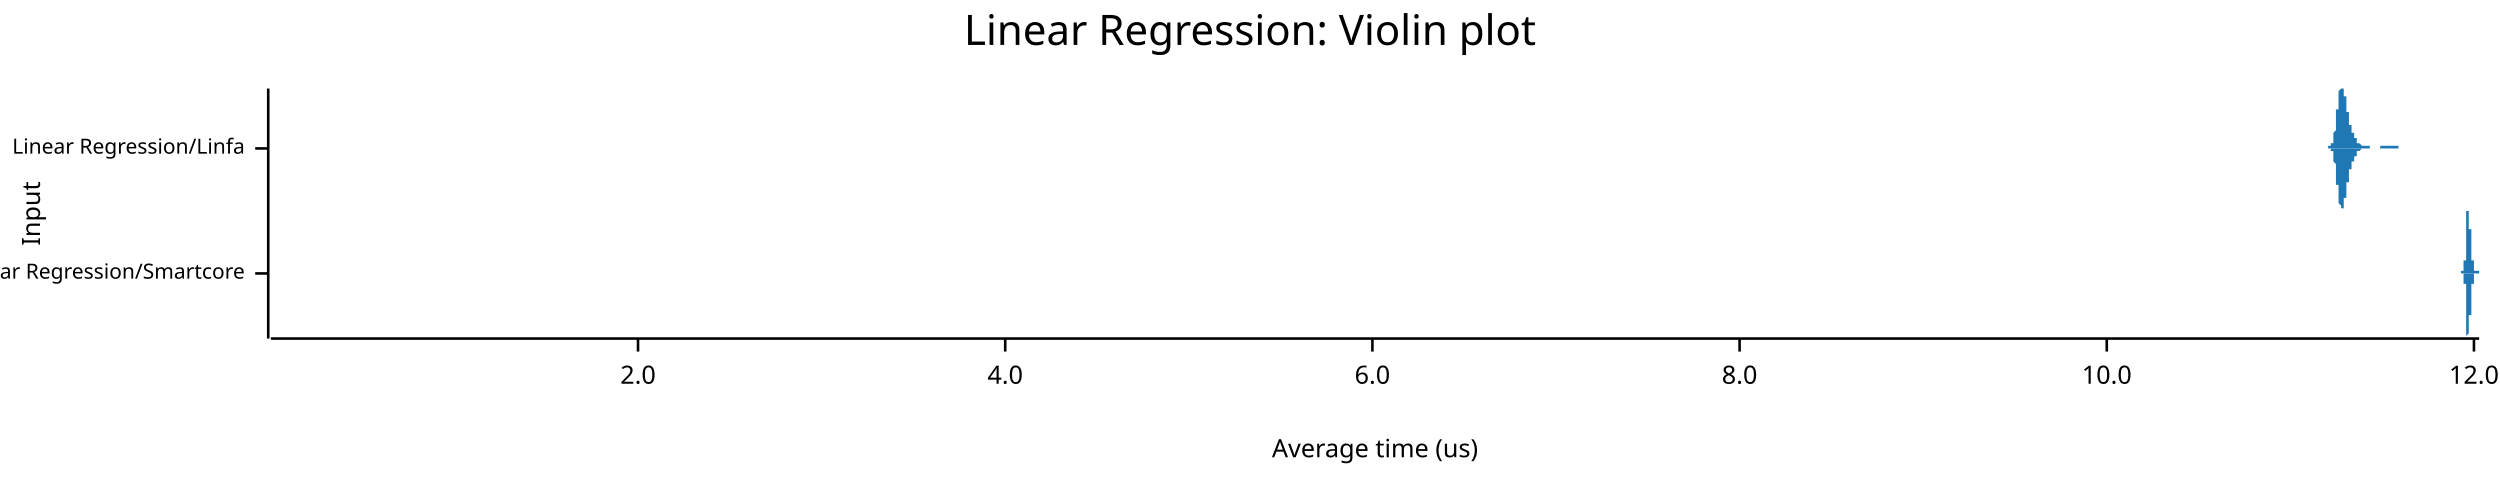
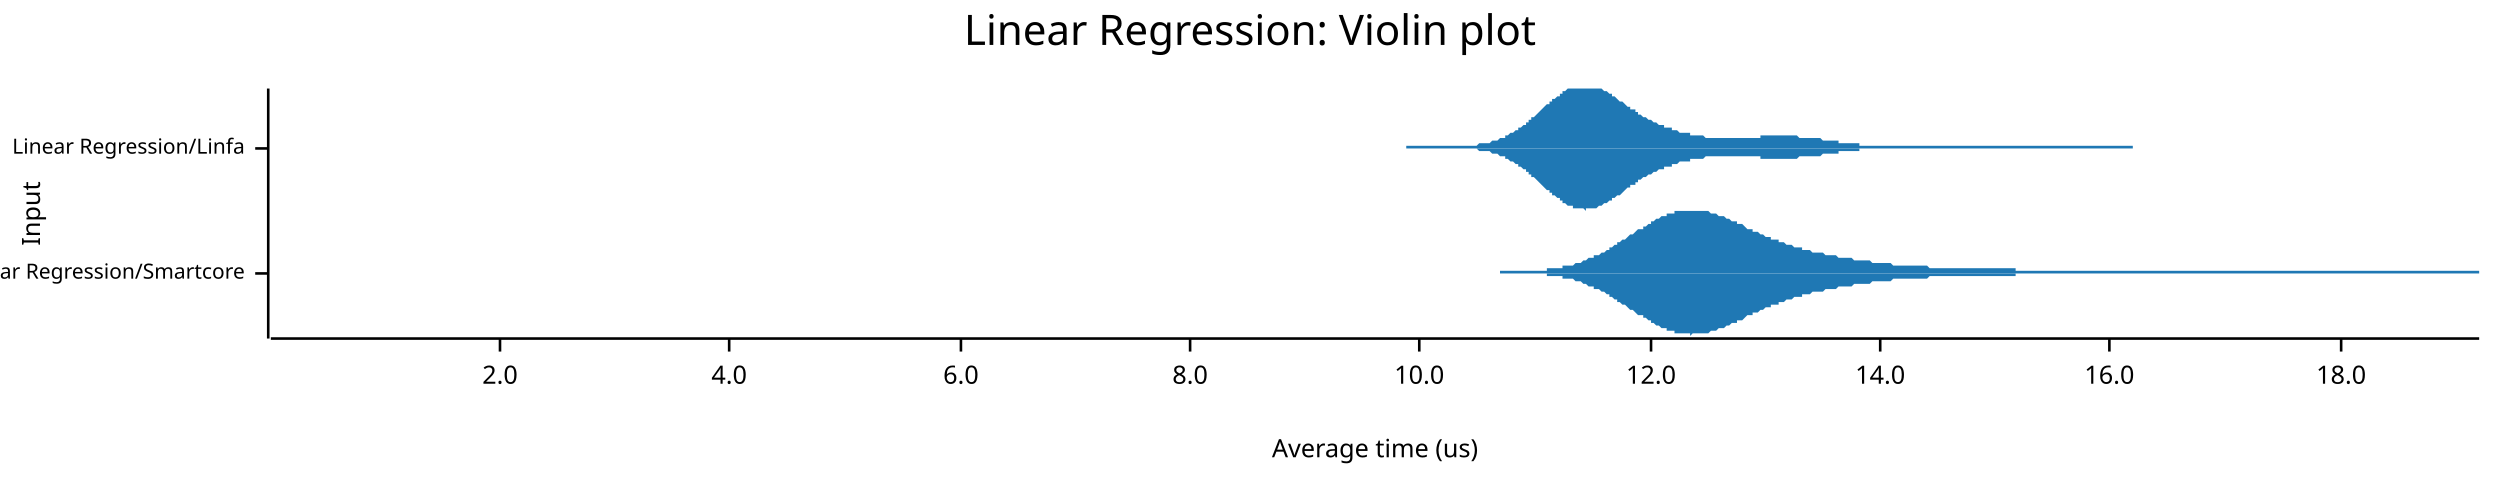
<svg xmlns="http://www.w3.org/2000/svg" width="960" height="186" viewBox="0 0 960 186">
  <text x="480" y="5" dy="0.76em" text-anchor="middle" font-family="sans-serif" font-size="16.129" opacity="1" fill="#000000">
Linear Regression: Violin plot
</text>
  <text x="8" y="82" dy="0.76em" text-anchor="middle" font-family="sans-serif" font-size="9.677" opacity="1" fill="#000000" transform="rotate(270, 8, 82)">
Input
</text>
  <text x="528" y="178" dy="-0.5ex" text-anchor="middle" font-family="sans-serif" font-size="9.677" opacity="1" fill="#000000">
Average time (us)
</text>
  <polyline fill="none" opacity="1" stroke="#000000" stroke-width="1" points="103,34 103,130 " />
  <text x="94" y="105" dy="0.5ex" text-anchor="end" font-family="sans-serif" font-size="8.065" opacity="1" fill="#000000">
Linear Regression/Smartcore
</text>
  <polyline fill="none" opacity="1" stroke="#000000" stroke-width="1" points="98,105 103,105 " />
  <text x="94" y="57" dy="0.5ex" text-anchor="end" font-family="sans-serif" font-size="8.065" opacity="1" fill="#000000">
Linear Regression/Linfa
</text>
  <polyline fill="none" opacity="1" stroke="#000000" stroke-width="1" points="98,57 103,57 " />
  <polyline fill="none" opacity="1" stroke="#000000" stroke-width="1" points="104,130 952,130 " />
-   <text x="245" y="140" dy="0.76em" text-anchor="middle" font-family="sans-serif" font-size="9.677" opacity="1" fill="#000000">
+   <text x="192" y="140" dy="0.76em" text-anchor="middle" font-family="sans-serif" font-size="9.677" opacity="1" fill="#000000">
2.0
</text>
-   <polyline fill="none" opacity="1" stroke="#000000" stroke-width="1" points="245,130 245,135 " />
-   <text x="386" y="140" dy="0.76em" text-anchor="middle" font-family="sans-serif" font-size="9.677" opacity="1" fill="#000000">
+   <polyline fill="none" opacity="1" stroke="#000000" stroke-width="1" points="192,130 192,135 " />
+   <text x="280" y="140" dy="0.76em" text-anchor="middle" font-family="sans-serif" font-size="9.677" opacity="1" fill="#000000">
4.0
</text>
-   <polyline fill="none" opacity="1" stroke="#000000" stroke-width="1" points="386,130 386,135 " />
-   <text x="527" y="140" dy="0.76em" text-anchor="middle" font-family="sans-serif" font-size="9.677" opacity="1" fill="#000000">
+   <polyline fill="none" opacity="1" stroke="#000000" stroke-width="1" points="280,130 280,135 " />
+   <text x="369" y="140" dy="0.76em" text-anchor="middle" font-family="sans-serif" font-size="9.677" opacity="1" fill="#000000">
6.0
</text>
-   <polyline fill="none" opacity="1" stroke="#000000" stroke-width="1" points="527,130 527,135 " />
-   <text x="668" y="140" dy="0.76em" text-anchor="middle" font-family="sans-serif" font-size="9.677" opacity="1" fill="#000000">
+   <polyline fill="none" opacity="1" stroke="#000000" stroke-width="1" points="369,130 369,135 " />
+   <text x="457" y="140" dy="0.76em" text-anchor="middle" font-family="sans-serif" font-size="9.677" opacity="1" fill="#000000">
8.0
</text>
-   <polyline fill="none" opacity="1" stroke="#000000" stroke-width="1" points="668,130 668,135 " />
-   <text x="809" y="140" dy="0.76em" text-anchor="middle" font-family="sans-serif" font-size="9.677" opacity="1" fill="#000000">
+   <polyline fill="none" opacity="1" stroke="#000000" stroke-width="1" points="457,130 457,135 " />
+   <text x="545" y="140" dy="0.76em" text-anchor="middle" font-family="sans-serif" font-size="9.677" opacity="1" fill="#000000">
10.0
</text>
-   <polyline fill="none" opacity="1" stroke="#000000" stroke-width="1" points="809,130 809,135 " />
-   <text x="950" y="140" dy="0.76em" text-anchor="middle" font-family="sans-serif" font-size="9.677" opacity="1" fill="#000000">
+   <polyline fill="none" opacity="1" stroke="#000000" stroke-width="1" points="545,130 545,135 " />
+   <text x="634" y="140" dy="0.76em" text-anchor="middle" font-family="sans-serif" font-size="9.677" opacity="1" fill="#000000">
12.0
</text>
-   <polyline fill="none" opacity="1" stroke="#000000" stroke-width="1" points="950,130 950,135 " />
-   <polygon opacity="1" fill="#1F78B4" points="945,104 945,104 945,104 945,104 945,104 945,104 945,104 945,104 945,104 945,104 945,104 945,104 945,104 945,104 946,104 946,104 946,104 946,104 946,104 946,104 946,104 946,104 946,104 946,104 946,104 946,104 946,104 946,104 946,104 946,104 946,104 946,104 946,104 946,104 946,104 946,104 946,104 946,104 946,104 946,104 946,104 946,104 946,104 946,104 946,104 946,104 946,104 946,104 946,104 946,104 946,104 946,104 946,104 946,104 946,104 946,103 946,103 946,103 946,103 946,103 946,103 946,103 946,103 946,103 946,103 946,103 946,103 946,103 946,103 946,103 946,102 946,102 946,102 946,102 946,102 946,102 946,102 946,102 946,102 946,102 946,102 946,101 946,101 946,101 946,101 946,101 946,101 946,101 946,101 946,101 946,100 946,100 946,100 946,100 946,100 947,100 947,99 947,99 947,99 947,99 947,99 947,99 947,98 947,98 947,98 947,98 947,98 947,97 947,97 947,97 947,97 947,96 947,96 947,96 947,95 947,95 947,95 947,95 947,94 947,94 947,94 947,93 947,93 947,93 947,92 947,92 947,92 947,91 947,91 947,90 947,90 947,90 947,89 947,89 947,89 947,88 947,88 947,88 947,87 947,87 947,87 947,86 947,86 947,86 947,85 947,85 947,85 947,84 947,84 947,84 947,83 947,83 947,83 947,83 947,83 947,82 947,82 947,82 947,82 947,82 947,81 947,81 947,81 947,81 947,81 947,81 947,81 947,81 947,81 947,81 947,81 947,81 947,81 947,81 947,81 947,81 948,81 948,81 948,81 948,81 948,81 948,81 948,81 948,81 948,81 948,81 948,81 948,81 948,81 948,81 948,81 948,81 948,81 948,81 948,81 948,81 948,81 948,81 948,81 948,81 948,81 948,82 948,82 948,82 948,82 948,82 948,82 948,82 948,82 948,82 948,82 948,82 948,82 948,82 948,82 948,82 948,82 948,82 948,82 948,82 948,82 948,82 948,83 948,83 948,83 948,83 948,83 948,83 948,83 948,83 948,83 948,83 948,84 948,84 948,84 948,84 948,84 948,84 948,84 948,85 948,85 948,85 948,85 948,85 948,85 948,86 948,86 948,86 948,86 948,86 948,87 948,87 948,87 948,87 948,88 948,88 948,88 949,88 949,88 949,89 949,89 949,89 949,89 949,90 949,90 949,90 949,90 949,90 949,91 949,91 949,91 949,91 949,91 949,92 949,92 949,92 949,92 949,92 949,92 949,93 949,93 949,93 949,93 949,93 949,93 949,94 949,94 949,94 949,94 949,94 949,94 949,94 949,94 949,95 949,95 949,95 949,95 949,95 949,95 949,95 949,95 949,96 949,96 949,96 949,96 949,96 949,96 949,96 949,96 949,96 949,97 949,97 949,97 949,97 949,97 949,97 949,97 949,97 949,97 949,98 949,98 949,98 949,98 949,98 949,98 949,98 949,98 949,98 949,99 949,99 949,99 949,99 949,99 949,99 949,99 949,99 949,99 949,100 950,100 950,100 950,100 950,100 950,100 950,100 950,100 950,100 950,100 950,101 950,101 950,101 950,101 950,101 950,101 950,101 950,101 950,101 950,101 950,101 950,102 950,102 950,102 950,102 950,102 950,102 950,102 950,102 950,102 950,102 950,102 950,102 950,102 950,102 950,102 950,103 950,103 950,103 950,103 950,103 950,103 950,103 950,103 950,103 950,103 950,103 950,103 950,103 950,103 950,103 950,103 950,103 950,103 950,103 950,103 950,103 950,103 950,103 950,103 950,103 950,103 950,103 950,103 950,103 950,103 950,103 950,103 950,103 950,103 950,103 950,104 950,104 950,104 950,104 950,104 950,104 950,104 950,104 950,104 950,104 950,104 951,104 951,104 951,104 951,104 951,104 951,104 951,104 951,104 951,104 951,104 951,104 951,104 951,104 951,104 951,104 951,104 951,104 951,104 951,104 951,104 951,104 951,104 951,104 951,104 951,104 951,104 951,104 951,104 951,104 951,104 951,104 951,104 951,104 951,104 951,104 951,104 951,104 951,104 951,104 951,104 951,104 951,104 951,104 951,104 951,104 951,104 951,104 951,104 951,104 951,104 951,104 951,104 951,104 951,104 951,104 951,104 951,104 951,104 951,104 951,104 951,104 951,104 951,104 951,104 951,104 951,104 951,104 951,104 951,104 951,104 951,104 951,104 951,104 951,104 951,104 951,104 951,104 951,104 951,104 951,104 952,104 952,105 945,105 " />
-   <polygon opacity="1" fill="#1F78B4" points="945,105 945,105 945,105 945,105 945,105 945,105 945,105 945,105 945,105 945,105 945,105 945,105 945,105 945,105 946,105 946,105 946,105 946,105 946,105 946,105 946,105 946,105 946,105 946,105 946,105 946,105 946,105 946,105 946,105 946,105 946,105 946,105 946,105 946,105 946,105 946,105 946,105 946,105 946,105 946,105 946,105 946,105 946,105 946,105 946,105 946,105 946,105 946,105 946,105 946,105 946,105 946,105 946,105 946,105 946,105 946,106 946,106 946,106 946,106 946,106 946,106 946,106 946,106 946,106 946,106 946,106 946,106 946,106 946,106 946,106 946,107 946,107 946,107 946,107 946,107 946,107 946,107 946,107 946,107 946,107 946,107 946,108 946,108 946,108 946,108 946,108 946,108 946,108 946,108 946,108 946,109 946,109 946,109 946,109 946,109 947,109 947,110 947,110 947,110 947,110 947,110 947,110 947,111 947,111 947,111 947,111 947,111 947,112 947,112 947,112 947,112 947,113 947,113 947,113 947,114 947,114 947,114 947,114 947,115 947,115 947,115 947,116 947,116 947,116 947,117 947,117 947,117 947,118 947,118 947,119 947,119 947,119 947,120 947,120 947,120 947,121 947,121 947,121 947,122 947,122 947,122 947,123 947,123 947,123 947,124 947,124 947,124 947,125 947,125 947,125 947,126 947,126 947,126 947,126 947,126 947,127 947,127 947,127 947,127 947,127 947,128 947,128 947,128 947,128 947,128 947,128 947,128 947,128 947,128 947,128 947,128 947,128 947,128 947,128 947,129 947,129 948,128 948,128 948,128 948,128 948,128 948,128 948,128 948,128 948,128 948,128 948,128 948,128 948,128 948,128 948,128 948,128 948,128 948,128 948,128 948,128 948,128 948,128 948,128 948,128 948,128 948,127 948,127 948,127 948,127 948,127 948,127 948,127 948,127 948,127 948,127 948,127 948,127 948,127 948,127 948,127 948,127 948,127 948,127 948,127 948,127 948,127 948,126 948,126 948,126 948,126 948,126 948,126 948,126 948,126 948,126 948,126 948,125 948,125 948,125 948,125 948,125 948,125 948,125 948,124 948,124 948,124 948,124 948,124 948,124 948,123 948,123 948,123 948,123 948,123 948,122 948,122 948,122 948,122 948,121 948,121 948,121 949,121 949,121 949,120 949,120 949,120 949,120 949,119 949,119 949,119 949,119 949,119 949,118 949,118 949,118 949,118 949,118 949,117 949,117 949,117 949,117 949,117 949,117 949,116 949,116 949,116 949,116 949,116 949,116 949,115 949,115 949,115 949,115 949,115 949,115 949,115 949,115 949,114 949,114 949,114 949,114 949,114 949,114 949,114 949,114 949,113 949,113 949,113 949,113 949,113 949,113 949,113 949,113 949,113 949,112 949,112 949,112 949,112 949,112 949,112 949,112 949,112 949,112 949,111 949,111 949,111 949,111 949,111 949,111 949,111 949,111 949,111 949,110 949,110 949,110 949,110 949,110 949,110 949,110 949,110 949,110 949,109 950,109 950,109 950,109 950,109 950,109 950,109 950,109 950,109 950,109 950,108 950,108 950,108 950,108 950,108 950,108 950,108 950,108 950,108 950,108 950,108 950,107 950,107 950,107 950,107 950,107 950,107 950,107 950,107 950,107 950,107 950,107 950,107 950,107 950,107 950,107 950,106 950,106 950,106 950,106 950,106 950,106 950,106 950,106 950,106 950,106 950,106 950,106 950,106 950,106 950,106 950,106 950,106 950,106 950,106 950,106 950,106 950,106 950,106 950,106 950,106 950,106 950,106 950,106 950,106 950,106 950,106 950,106 950,106 950,106 950,106 950,105 950,105 950,105 950,105 950,105 950,105 950,105 950,105 950,105 950,105 950,105 951,105 951,105 951,105 951,105 951,105 951,105 951,105 951,105 951,105 951,105 951,105 951,105 951,105 951,105 951,105 951,105 951,105 951,105 951,105 951,105 951,105 951,105 951,105 951,105 951,105 951,105 951,105 951,105 951,105 951,105 951,105 951,105 951,105 951,105 951,105 951,105 951,105 951,105 951,105 951,105 951,105 951,105 951,105 951,105 951,105 951,105 951,105 951,105 951,105 951,105 951,105 951,105 951,105 951,105 951,105 951,105 951,105 951,105 951,105 951,105 951,105 951,105 951,105 951,105 951,105 951,105 951,105 951,105 951,105 951,105 951,105 951,105 951,105 951,105 951,105 951,105 951,105 951,105 951,105 951,105 952,105 952,105 945,105 " />
-   <polygon opacity="1" fill="#1F78B4" points="894,56 894,56 894,56 894,56 894,56 894,56 894,56 894,56 894,56 894,56 894,56 894,56 894,56 894,56 894,56 895,56 895,56 895,56 895,56 895,56 895,56 895,56 895,56 895,56 895,56 895,56 895,56 895,56 895,55 895,55 895,55 895,55 895,55 896,55 896,55 896,55 896,54 896,54 896,54 896,54 896,54 896,53 896,53 896,53 896,52 896,52 896,52 896,52 896,51 896,51 896,51 897,50 897,50 897,49 897,49 897,49 897,48 897,48 897,47 897,47 897,46 897,46 897,45 897,45 897,44 897,44 897,43 897,43 897,42 898,42 898,41 898,41 898,41 898,40 898,40 898,39 898,39 898,38 898,38 898,37 898,37 898,37 898,36 898,36 898,35 898,35 898,35 899,34 899,34 899,34 899,34 899,34 899,34 899,34 899,34 899,34 899,34 899,34 899,34 899,34 899,34 899,34 899,34 899,34 899,34 900,34 900,34 900,34 900,34 900,34 900,34 900,34 900,34 900,34 900,34 900,35 900,35 900,35 900,35 900,36 900,36 900,36 900,37 901,37 901,37 901,38 901,38 901,38 901,39 901,39 901,40 901,40 901,40 901,41 901,41 901,41 901,42 901,42 901,42 901,43 901,43 902,43 902,44 902,44 902,44 902,45 902,45 902,45 902,45 902,46 902,46 902,46 902,47 902,47 902,47 902,47 902,48 902,48 902,48 903,48 903,48 903,49 903,49 903,49 903,49 903,49 903,50 903,50 903,50 903,50 903,50 903,50 903,51 903,51 903,51 903,51 903,51 904,51 904,51 904,52 904,52 904,52 904,52 904,52 904,52 904,52 904,52 904,52 904,53 904,53 904,53 904,53 904,53 904,53 904,53 905,53 905,53 905,53 905,53 905,54 905,54 905,54 905,54 905,54 905,54 905,54 905,54 905,54 905,54 905,54 905,54 905,54 905,55 906,55 906,55 906,55 906,55 906,55 906,55 906,55 906,55 906,55 906,55 906,55 906,55 906,55 906,55 906,55 906,55 906,55 906,55 907,56 907,56 907,56 907,56 907,56 907,56 907,56 907,56 907,56 907,56 907,56 907,56 907,56 907,56 907,56 907,56 907,56 907,56 908,56 908,56 908,56 908,56 908,56 908,56 908,56 908,56 908,56 908,56 908,56 908,56 908,56 908,56 908,56 908,56 908,56 908,56 908,56 909,56 909,56 909,56 909,56 909,56 909,56 909,56 909,56 909,56 909,56 909,56 909,56 909,56 909,56 909,56 909,56 909,56 909,56 910,56 910,56 910,56 910,56 910,56 910,56 910,56 910,56 910,56 910,56 910,57 910,57 910,57 910,57 910,57 910,57 910,57 910,57 911,57 911,57 911,57 911,57 911,57 911,57 911,57 911,57 911,57 911,57 911,57 911,57 911,57 911,57 911,57 911,57 911,57 911,57 912,57 912,57 912,57 912,57 912,57 912,57 912,57 912,57 912,57 912,57 912,57 912,57 912,57 912,57 912,57 912,57 912,57 912,57 913,57 913,57 913,57 913,57 913,57 913,57 913,57 913,57 913,57 913,57 913,57 913,57 913,57 913,57 913,57 913,57 913,57 913,57 914,57 914,57 914,57 914,57 914,57 914,57 914,57 914,57 914,57 914,57 914,57 914,56 914,56 914,56 914,56 914,56 914,56 914,56 915,56 915,56 915,56 915,56 915,56 915,56 915,56 915,56 915,56 915,56 915,56 915,56 915,56 915,56 915,56 915,56 915,56 915,56 916,56 916,56 916,56 916,56 916,56 916,56 916,56 916,56 916,56 916,56 916,56 916,56 916,56 916,56 916,56 916,56 916,56 916,56 917,56 917,56 917,56 917,56 917,56 917,56 917,56 917,56 917,56 917,56 917,56 917,56 917,56 917,56 917,56 917,56 917,56 917,56 918,56 918,56 918,56 918,56 918,56 918,56 918,56 918,56 918,56 918,56 918,56 918,56 918,56 918,56 918,56 918,56 918,56 918,56 919,56 919,56 919,56 919,56 919,56 919,56 919,56 919,56 919,56 919,56 919,56 919,56 919,56 919,56 919,56 919,56 919,56 919,56 920,56 920,56 920,56 920,56 920,56 920,56 920,56 920,56 920,56 920,56 920,56 920,56 920,56 920,56 920,56 920,56 920,56 920,56 921,56 921,56 921,56 921,56 921,56 921,56 921,56 921,56 921,56 921,56 921,56 921,56 921,56 921,56 921,56 921,56 921,57 894,57 " />
-   <polygon opacity="1" fill="#1F78B4" points="894,57 894,57 894,57 894,57 894,57 894,57 894,57 894,57 894,57 894,57 894,57 894,57 894,57 894,57 894,57 895,57 895,57 895,57 895,57 895,57 895,57 895,57 895,57 895,57 895,57 895,57 895,57 895,57 895,58 895,58 895,58 895,58 895,58 896,58 896,58 896,58 896,59 896,59 896,59 896,59 896,59 896,60 896,60 896,60 896,61 896,61 896,61 896,61 896,62 896,62 896,62 897,63 897,63 897,64 897,64 897,64 897,65 897,65 897,66 897,66 897,67 897,67 897,68 897,68 897,69 897,69 897,70 897,70 897,71 898,71 898,72 898,72 898,72 898,73 898,73 898,74 898,74 898,75 898,75 898,76 898,76 898,76 898,77 898,77 898,78 898,78 898,78 899,79 899,79 899,79 899,79 899,80 899,80 899,80 899,80 899,80 899,80 899,80 899,80 899,80 899,81 899,81 899,80 899,80 899,80 900,80 900,80 900,80 900,80 900,80 900,80 900,79 900,79 900,79 900,79 900,78 900,78 900,78 900,78 900,77 900,77 900,77 900,76 901,76 901,76 901,75 901,75 901,75 901,74 901,74 901,73 901,73 901,73 901,72 901,72 901,72 901,71 901,71 901,71 901,70 901,70 902,70 902,69 902,69 902,69 902,68 902,68 902,68 902,68 902,67 902,67 902,67 902,66 902,66 902,66 902,66 902,65 902,65 902,65 903,65 903,65 903,64 903,64 903,64 903,64 903,64 903,63 903,63 903,63 903,63 903,63 903,63 903,62 903,62 903,62 903,62 903,62 904,62 904,62 904,61 904,61 904,61 904,61 904,61 904,61 904,61 904,61 904,61 904,60 904,60 904,60 904,60 904,60 904,60 904,60 905,60 905,60 905,60 905,60 905,59 905,59 905,59 905,59 905,59 905,59 905,59 905,59 905,59 905,59 905,59 905,59 905,59 905,58 906,58 906,58 906,58 906,58 906,58 906,58 906,58 906,58 906,58 906,58 906,58 906,58 906,58 906,58 906,58 906,58 906,58 906,58 907,57 907,57 907,57 907,57 907,57 907,57 907,57 907,57 907,57 907,57 907,57 907,57 907,57 907,57 907,57 907,57 907,57 907,57 908,57 908,57 908,57 908,57 908,57 908,57 908,57 908,57 908,57 908,57 908,57 908,57 908,57 908,57 908,57 908,57 908,57 908,57 908,57 909,57 909,57 909,57 909,57 909,57 909,57 909,57 909,57 909,57 909,57 909,57 909,57 909,57 909,57 909,57 909,57 909,57 909,57 910,57 910,57 910,57 910,57 910,57 910,57 910,57 910,57 910,57 910,57 910,57 910,57 910,57 910,57 910,57 910,57 910,57 910,57 911,57 911,57 911,57 911,57 911,57 911,57 911,57 911,57 911,57 911,57 911,57 911,57 911,57 911,57 911,57 911,57 911,57 911,57 912,57 912,57 912,57 912,57 912,57 912,57 912,57 912,57 912,57 912,57 912,57 912,57 912,57 912,57 912,57 912,57 912,57 912,57 913,57 913,57 913,57 913,57 913,57 913,57 913,57 913,57 913,57 913,57 913,57 913,57 913,57 913,57 913,57 913,57 913,57 913,57 914,57 914,57 914,57 914,57 914,57 914,57 914,57 914,57 914,57 914,57 914,57 914,57 914,57 914,57 914,57 914,57 914,57 914,57 915,57 915,57 915,57 915,57 915,57 915,57 915,57 915,57 915,57 915,57 915,57 915,57 915,57 915,57 915,57 915,57 915,57 915,57 916,57 916,57 916,57 916,57 916,57 916,57 916,57 916,57 916,57 916,57 916,57 916,57 916,57 916,57 916,57 916,57 916,57 916,57 917,57 917,57 917,57 917,57 917,57 917,57 917,57 917,57 917,57 917,57 917,57 917,57 917,57 917,57 917,57 917,57 917,57 917,57 918,57 918,57 918,57 918,57 918,57 918,57 918,57 918,57 918,57 918,57 918,57 918,57 918,57 918,57 918,57 918,57 918,57 918,57 919,57 919,57 919,57 919,57 919,57 919,57 919,57 919,57 919,57 919,57 919,57 919,57 919,57 919,57 919,57 919,57 919,57 919,57 920,57 920,57 920,57 920,57 920,57 920,57 920,57 920,57 920,57 920,57 920,57 920,57 920,57 920,57 920,57 920,57 920,57 920,57 921,57 921,57 921,57 921,57 921,57 921,57 921,57 921,57 921,57 921,57 921,57 921,57 921,57 921,57 921,57 921,57 921,57 894,57 " />
+   <polyline fill="none" opacity="1" stroke="#000000" stroke-width="1" points="634,130 634,135 " />
+   <text x="722" y="140" dy="0.76em" text-anchor="middle" font-family="sans-serif" font-size="9.677" opacity="1" fill="#000000">
+ 14.0
+ </text>
+   <polyline fill="none" opacity="1" stroke="#000000" stroke-width="1" points="722,130 722,135 " />
+   <text x="810" y="140" dy="0.76em" text-anchor="middle" font-family="sans-serif" font-size="9.677" opacity="1" fill="#000000">
+ 16.0
+ </text>
+   <polyline fill="none" opacity="1" stroke="#000000" stroke-width="1" points="810,130 810,135 " />
+   <text x="899" y="140" dy="0.76em" text-anchor="middle" font-family="sans-serif" font-size="9.677" opacity="1" fill="#000000">
+ 18.0
+ </text>
+   <polyline fill="none" opacity="1" stroke="#000000" stroke-width="1" points="899,130 899,135 " />
+   <polygon opacity="1" fill="#1F78B4" points="576,104 576,104 577,104 578,104 579,104 579,104 580,104 581,104 582,104 582,104 583,104 584,104 585,104 585,104 586,104 587,104 588,104 588,104 589,104 590,104 591,104 591,104 592,104 593,104 594,104 594,103 595,103 596,103 597,103 597,103 598,103 599,103 600,103 600,102 601,102 602,102 603,102 603,102 604,102 605,101 606,101 606,101 607,101 608,100 609,100 609,100 610,99 611,99 612,99 612,98 613,98 614,98 615,97 615,97 616,97 617,96 618,96 618,95 619,95 620,94 621,94 621,93 622,93 623,92 624,92 625,91 625,91 626,90 627,90 628,89 628,89 629,88 630,88 631,88 631,87 632,87 633,86 634,86 634,85 635,85 636,84 637,84 637,84 638,83 639,83 640,83 640,82 641,82 642,82 643,82 643,81 644,81 645,81 646,81 646,81 647,81 648,81 649,81 649,81 650,81 651,81 652,81 652,81 653,81 654,81 655,81 655,81 656,81 657,82 658,82 658,82 659,82 660,83 661,83 661,83 662,83 663,84 664,84 664,84 665,85 666,85 667,85 667,86 668,86 669,86 670,87 670,87 671,88 672,88 673,88 673,89 674,89 675,89 676,90 676,90 677,90 678,91 679,91 680,91 680,92 681,92 682,92 683,92 683,93 684,93 685,93 686,94 686,94 687,94 688,94 689,95 689,95 690,95 691,95 692,95 692,96 693,96 694,96 695,96 695,96 696,97 697,97 698,97 698,97 699,97 700,97 701,98 701,98 702,98 703,98 704,98 704,98 705,98 706,99 707,99 707,99 708,99 709,99 710,99 710,99 711,99 712,100 713,100 713,100 714,100 715,100 716,100 716,100 717,100 718,100 719,101 719,101 720,101 721,101 722,101 722,101 723,101 724,101 725,101 725,101 726,101 727,102 728,102 728,102 729,102 730,102 731,102 731,102 732,102 733,102 734,102 735,102 735,102 736,102 737,102 738,102 738,102 739,102 740,102 741,103 741,103 742,103 743,103 744,103 744,103 745,103 746,103 747,103 747,103 748,103 749,103 750,103 750,103 751,103 752,103 753,103 753,103 754,103 755,103 756,103 756,103 757,103 758,103 759,103 759,103 760,103 761,103 762,103 762,103 763,103 764,103 765,103 765,103 766,103 767,103 768,103 768,103 769,103 770,103 771,103 771,103 772,103 773,103 774,103 774,104 775,104 776,104 777,104 777,104 778,104 779,104 780,104 780,104 781,104 782,104 783,104 783,104 784,104 785,104 786,104 786,104 787,104 788,104 789,104 790,104 790,104 791,104 792,104 793,104 793,104 794,104 795,104 796,104 796,104 797,104 798,104 799,104 799,104 800,104 801,104 802,104 802,104 803,104 804,104 805,104 805,104 806,104 807,104 808,104 808,104 809,104 810,104 811,104 811,104 812,104 813,104 814,104 814,104 815,104 816,104 817,104 817,104 818,104 819,104 820,104 820,104 821,104 822,104 823,104 823,104 824,104 825,104 826,104 826,104 827,104 828,104 829,104 829,104 830,104 831,104 832,104 832,104 833,104 834,104 835,104 835,104 836,104 837,104 838,104 838,104 839,104 840,104 841,104 841,104 842,104 843,104 844,104 845,104 845,104 846,104 847,104 848,104 848,104 849,104 850,104 851,104 851,104 852,104 853,104 854,104 854,104 855,104 856,104 857,104 857,104 858,104 859,104 860,104 860,104 861,104 862,104 863,104 863,104 864,104 865,104 866,104 866,104 867,104 868,104 869,104 869,104 870,104 871,104 872,104 872,104 873,104 874,104 875,104 875,104 876,104 877,104 878,104 878,104 879,104 880,104 881,104 881,104 882,104 883,104 884,104 884,104 885,104 886,104 887,104 887,104 888,104 889,104 890,104 890,104 891,104 892,104 893,104 893,104 894,104 895,104 896,104 897,104 897,104 898,104 899,104 900,104 900,104 901,104 902,104 903,104 903,104 904,104 905,104 906,104 906,104 907,104 908,104 909,104 909,104 910,104 911,104 912,104 912,104 913,104 914,104 915,104 915,104 916,104 917,104 918,104 918,104 919,104 920,104 921,104 921,104 922,104 923,104 924,104 924,104 925,104 926,104 927,104 927,104 928,104 929,104 930,104 930,104 931,104 932,104 933,104 933,104 934,104 935,104 936,104 936,104 937,104 938,104 939,104 939,104 940,104 941,104 942,104 942,104 943,104 944,104 945,104 945,104 946,104 947,104 948,104 948,104 949,104 950,104 951,104 952,104 952,105 576,105 " />
+   <polygon opacity="1" fill="#1F78B4" points="576,105 576,105 577,105 578,105 579,105 579,105 580,105 581,105 582,105 582,105 583,105 584,105 585,105 585,105 586,105 587,105 588,105 588,105 589,105 590,105 591,105 591,105 592,105 593,105 594,105 594,106 595,106 596,106 597,106 597,106 598,106 599,106 600,106 600,107 601,107 602,107 603,107 603,107 604,107 605,108 606,108 606,108 607,108 608,109 609,109 609,109 610,110 611,110 612,110 612,111 613,111 614,111 615,112 615,112 616,112 617,113 618,113 618,114 619,114 620,115 621,115 621,116 622,116 623,117 624,117 625,118 625,118 626,119 627,119 628,120 628,120 629,121 630,121 631,121 631,122 632,122 633,123 634,123 634,124 635,124 636,125 637,125 637,125 638,126 639,126 640,126 640,127 641,127 642,127 643,127 643,128 644,128 645,128 646,128 646,128 647,128 648,128 649,128 649,129 650,128 651,128 652,128 652,128 653,128 654,128 655,128 655,128 656,128 657,127 658,127 658,127 659,127 660,126 661,126 661,126 662,126 663,125 664,125 664,125 665,124 666,124 667,124 667,123 668,123 669,123 670,122 670,122 671,121 672,121 673,121 673,120 674,120 675,120 676,119 676,119 677,119 678,118 679,118 680,118 680,117 681,117 682,117 683,117 683,116 684,116 685,116 686,115 686,115 687,115 688,115 689,114 689,114 690,114 691,114 692,114 692,113 693,113 694,113 695,113 695,113 696,112 697,112 698,112 698,112 699,112 700,112 701,111 701,111 702,111 703,111 704,111 704,111 705,111 706,110 707,110 707,110 708,110 709,110 710,110 710,110 711,110 712,109 713,109 713,109 714,109 715,109 716,109 716,109 717,109 718,109 719,108 719,108 720,108 721,108 722,108 722,108 723,108 724,108 725,108 725,108 726,108 727,107 728,107 728,107 729,107 730,107 731,107 731,107 732,107 733,107 734,107 735,107 735,107 736,107 737,107 738,107 738,107 739,107 740,107 741,106 741,106 742,106 743,106 744,106 744,106 745,106 746,106 747,106 747,106 748,106 749,106 750,106 750,106 751,106 752,106 753,106 753,106 754,106 755,106 756,106 756,106 757,106 758,106 759,106 759,106 760,106 761,106 762,106 762,106 763,106 764,106 765,106 765,106 766,106 767,106 768,106 768,106 769,106 770,106 771,106 771,106 772,106 773,106 774,106 774,105 775,105 776,105 777,105 777,105 778,105 779,105 780,105 780,105 781,105 782,105 783,105 783,105 784,105 785,105 786,105 786,105 787,105 788,105 789,105 790,105 790,105 791,105 792,105 793,105 793,105 794,105 795,105 796,105 796,105 797,105 798,105 799,105 799,105 800,105 801,105 802,105 802,105 803,105 804,105 805,105 805,105 806,105 807,105 808,105 808,105 809,105 810,105 811,105 811,105 812,105 813,105 814,105 814,105 815,105 816,105 817,105 817,105 818,105 819,105 820,105 820,105 821,105 822,105 823,105 823,105 824,105 825,105 826,105 826,105 827,105 828,105 829,105 829,105 830,105 831,105 832,105 832,105 833,105 834,105 835,105 835,105 836,105 837,105 838,105 838,105 839,105 840,105 841,105 841,105 842,105 843,105 844,105 845,105 845,105 846,105 847,105 848,105 848,105 849,105 850,105 851,105 851,105 852,105 853,105 854,105 854,105 855,105 856,105 857,105 857,105 858,105 859,105 860,105 860,105 861,105 862,105 863,105 863,105 864,105 865,105 866,105 866,105 867,105 868,105 869,105 869,105 870,105 871,105 872,105 872,105 873,105 874,105 875,105 875,105 876,105 877,105 878,105 878,105 879,105 880,105 881,105 881,105 882,105 883,105 884,105 884,105 885,105 886,105 887,105 887,105 888,105 889,105 890,105 890,105 891,105 892,105 893,105 893,105 894,105 895,105 896,105 897,105 897,105 898,105 899,105 900,105 900,105 901,105 902,105 903,105 903,105 904,105 905,105 906,105 906,105 907,105 908,105 909,105 909,105 910,105 911,105 912,105 912,105 913,105 914,105 915,105 915,105 916,105 917,105 918,105 918,105 919,105 920,105 921,105 921,105 922,105 923,105 924,105 924,105 925,105 926,105 927,105 927,105 928,105 929,105 930,105 930,105 931,105 932,105 933,105 933,105 934,105 935,105 936,105 936,105 937,105 938,105 939,105 939,105 940,105 941,105 942,105 942,105 943,105 944,105 945,105 945,105 946,105 947,105 948,105 948,105 949,105 950,105 951,105 952,105 952,105 576,105 " />
+   <polygon opacity="1" fill="#1F78B4" points="540,56 541,56 541,56 542,56 543,56 543,56 544,56 544,56 545,56 545,56 546,56 546,56 547,56 548,56 548,56 549,56 549,56 550,56 550,56 551,56 552,56 552,56 553,56 553,56 554,56 554,56 555,56 555,56 556,56 557,56 557,56 558,56 558,56 559,56 559,56 560,56 560,56 561,56 562,56 562,56 563,56 563,56 564,56 564,56 565,56 566,56 566,56 567,56 567,56 568,55 568,55 569,55 569,55 570,55 571,55 571,55 572,55 572,55 573,54 573,54 574,54 574,54 575,54 576,53 576,53 577,53 577,53 578,53 578,52 579,52 579,52 580,51 581,51 581,51 582,50 582,50 583,50 583,49 584,49 585,48 585,48 586,48 586,47 587,47 587,46 588,46 588,45 589,45 590,44 590,44 591,43 591,43 592,42 592,42 593,41 593,41 594,40 595,40 595,39 596,39 596,38 597,38 597,38 598,37 599,37 599,36 600,36 600,35 601,35 601,35 602,34 602,34 603,34 604,34 604,34 605,34 605,34 606,34 606,34 607,34 607,34 608,34 609,34 609,34 610,34 610,34 611,34 611,34 612,34 612,34 613,34 614,34 614,34 615,34 615,34 616,35 616,35 617,35 618,36 618,36 619,36 619,37 620,37 620,37 621,38 621,38 622,39 623,39 623,39 624,40 624,40 625,41 625,41 626,41 626,42 627,42 628,42 628,43 629,43 629,44 630,44 630,44 631,45 632,45 632,45 633,46 633,46 634,46 634,46 635,47 635,47 636,47 637,48 637,48 638,48 638,48 639,48 639,49 640,49 640,49 641,49 642,49 642,50 643,50 643,50 644,50 644,50 645,51 645,51 646,51 647,51 647,51 648,51 648,51 649,51 649,52 650,52 651,52 651,52 652,52 652,52 653,52 653,52 654,52 654,52 655,53 656,53 656,53 657,53 657,53 658,53 658,53 659,53 659,53 660,53 661,53 661,53 662,53 662,53 663,53 663,53 664,53 664,53 665,53 666,53 666,53 667,53 667,53 668,53 668,53 669,53 670,53 670,53 671,53 671,53 672,53 672,53 673,53 673,53 674,53 675,53 675,53 676,53 676,52 677,52 677,52 678,52 678,52 679,52 680,52 680,52 681,52 681,52 682,52 682,52 683,52 684,52 684,52 685,52 685,52 686,52 686,52 687,52 687,52 688,52 689,52 689,52 690,52 690,52 691,53 691,53 692,53 692,53 693,53 694,53 694,53 695,53 695,53 696,53 696,53 697,53 697,53 698,53 699,53 699,53 700,54 700,54 701,54 701,54 702,54 703,54 703,54 704,54 704,54 705,54 705,54 706,54 706,55 707,55 708,55 708,55 709,55 709,55 710,55 710,55 711,55 711,55 712,55 713,55 713,55 714,55 714,56 715,56 715,56 716,56 717,56 717,56 718,56 718,56 719,56 719,56 720,56 720,56 721,56 722,56 722,56 723,56 723,56 724,56 724,56 725,56 725,56 726,56 727,56 727,56 728,56 728,56 729,56 729,56 730,56 730,56 731,56 732,56 732,56 733,56 733,56 734,56 734,56 735,56 736,56 736,56 737,56 737,56 738,56 738,56 739,56 739,56 740,56 741,56 741,56 742,56 742,56 743,56 743,56 744,56 744,56 745,56 746,56 746,56 747,56 747,56 748,56 748,56 749,56 749,56 750,56 751,56 751,56 752,56 752,56 753,56 753,56 754,56 755,56 755,56 756,56 756,56 757,56 757,56 758,56 758,56 759,56 760,56 760,56 761,56 761,56 762,56 762,56 763,56 763,56 764,56 765,56 765,56 766,56 766,56 767,56 767,56 768,56 769,56 769,56 770,56 770,56 771,56 771,56 772,56 772,56 773,56 774,56 774,56 775,56 775,56 776,56 776,56 777,56 777,56 778,56 779,56 779,56 780,56 780,56 781,56 781,56 782,56 782,56 783,56 784,56 784,56 785,56 785,56 786,56 786,56 787,56 788,56 788,56 789,56 789,56 790,56 790,56 791,56 791,56 792,56 793,56 793,56 794,56 794,56 795,56 795,56 796,56 796,56 797,56 798,56 798,56 799,56 799,56 800,56 800,56 801,56 802,56 802,56 803,56 803,56 804,56 804,56 805,56 805,56 806,56 807,56 807,56 808,56 808,56 809,56 809,56 810,56 810,56 811,56 812,56 812,56 813,56 813,56 814,56 814,56 815,56 815,56 816,56 817,56 817,56 818,56 818,56 819,56 819,56 819,57 540,57 " />
+   <polygon opacity="1" fill="#1F78B4" points="540,57 541,57 541,57 542,57 543,57 543,57 544,57 544,57 545,57 545,57 546,57 546,57 547,57 548,57 548,57 549,57 549,57 550,57 550,57 551,57 552,57 552,57 553,57 553,57 554,57 554,57 555,57 555,57 556,57 557,57 557,57 558,57 558,57 559,57 559,57 560,57 560,57 561,57 562,57 562,57 563,57 563,57 564,57 564,57 565,57 566,57 566,57 567,57 567,57 568,58 568,58 569,58 569,58 570,58 571,58 571,58 572,58 572,58 573,59 573,59 574,59 574,59 575,59 576,60 576,60 577,60 577,60 578,60 578,61 579,61 579,61 580,62 581,62 581,62 582,63 582,63 583,63 583,64 584,64 585,65 585,65 586,65 586,66 587,66 587,67 588,67 588,68 589,68 590,69 590,69 591,70 591,70 592,71 592,71 593,72 593,72 594,73 595,73 595,74 596,74 596,75 597,75 597,75 598,76 599,76 599,77 600,77 600,78 601,78 601,78 602,79 602,79 603,79 604,79 604,80 605,80 605,80 606,80 606,80 607,80 607,80 608,80 609,81 609,80 610,80 610,80 611,80 611,80 612,80 612,80 613,80 614,79 614,79 615,79 615,79 616,78 616,78 617,78 618,77 618,77 619,77 619,76 620,76 620,76 621,75 621,75 622,75 623,74 623,74 624,73 624,73 625,72 625,72 626,72 626,71 627,71 628,71 628,70 629,70 629,69 630,69 630,69 631,68 632,68 632,68 633,67 633,67 634,67 634,67 635,66 635,66 636,66 637,65 637,65 638,65 638,65 639,65 639,64 640,64 640,64 641,64 642,64 642,63 643,63 643,63 644,63 644,63 645,62 645,62 646,62 647,62 647,62 648,62 648,62 649,62 649,61 650,61 651,61 651,61 652,61 652,61 653,61 653,61 654,61 654,61 655,60 656,60 656,60 657,60 657,60 658,60 658,60 659,60 659,60 660,60 661,60 661,60 662,60 662,60 663,60 663,60 664,60 664,60 665,60 666,60 666,60 667,60 667,60 668,60 668,60 669,60 670,60 670,60 671,60 671,60 672,60 672,60 673,60 673,60 674,60 675,60 675,60 676,60 676,61 677,61 677,61 678,61 678,61 679,61 680,61 680,61 681,61 681,61 682,61 682,61 683,61 684,61 684,61 685,61 685,61 686,61 686,61 687,61 687,61 688,61 689,61 689,61 690,61 690,61 691,60 691,60 692,60 692,60 693,60 694,60 694,60 695,60 695,60 696,60 696,60 697,60 697,60 698,60 699,60 699,60 700,59 700,59 701,59 701,59 702,59 703,59 703,59 704,59 704,59 705,59 705,59 706,59 706,58 707,58 708,58 708,58 709,58 709,58 710,58 710,58 711,58 711,58 712,58 713,58 713,58 714,58 714,57 715,57 715,57 716,57 717,57 717,57 718,57 718,57 719,57 719,57 720,57 720,57 721,57 722,57 722,57 723,57 723,57 724,57 724,57 725,57 725,57 726,57 727,57 727,57 728,57 728,57 729,57 729,57 730,57 730,57 731,57 732,57 732,57 733,57 733,57 734,57 734,57 735,57 736,57 736,57 737,57 737,57 738,57 738,57 739,57 739,57 740,57 741,57 741,57 742,57 742,57 743,57 743,57 744,57 744,57 745,57 746,57 746,57 747,57 747,57 748,57 748,57 749,57 749,57 750,57 751,57 751,57 752,57 752,57 753,57 753,57 754,57 755,57 755,57 756,57 756,57 757,57 757,57 758,57 758,57 759,57 760,57 760,57 761,57 761,57 762,57 762,57 763,57 763,57 764,57 765,57 765,57 766,57 766,57 767,57 767,57 768,57 769,57 769,57 770,57 770,57 771,57 771,57 772,57 772,57 773,57 774,57 774,57 775,57 775,57 776,57 776,57 777,57 777,57 778,57 779,57 779,57 780,57 780,57 781,57 781,57 782,57 782,57 783,57 784,57 784,57 785,57 785,57 786,57 786,57 787,57 788,57 788,57 789,57 789,57 790,57 790,57 791,57 791,57 792,57 793,57 793,57 794,57 794,57 795,57 795,57 796,57 796,57 797,57 798,57 798,57 799,57 799,57 800,57 800,57 801,57 802,57 802,57 803,57 803,57 804,57 804,57 805,57 805,57 806,57 807,57 807,57 808,57 808,57 809,57 809,57 810,57 810,57 811,57 812,57 812,57 813,57 813,57 814,57 814,57 815,57 815,57 816,57 817,57 817,57 818,57 818,57 819,57 819,57 819,57 540,57 " />
</svg>
